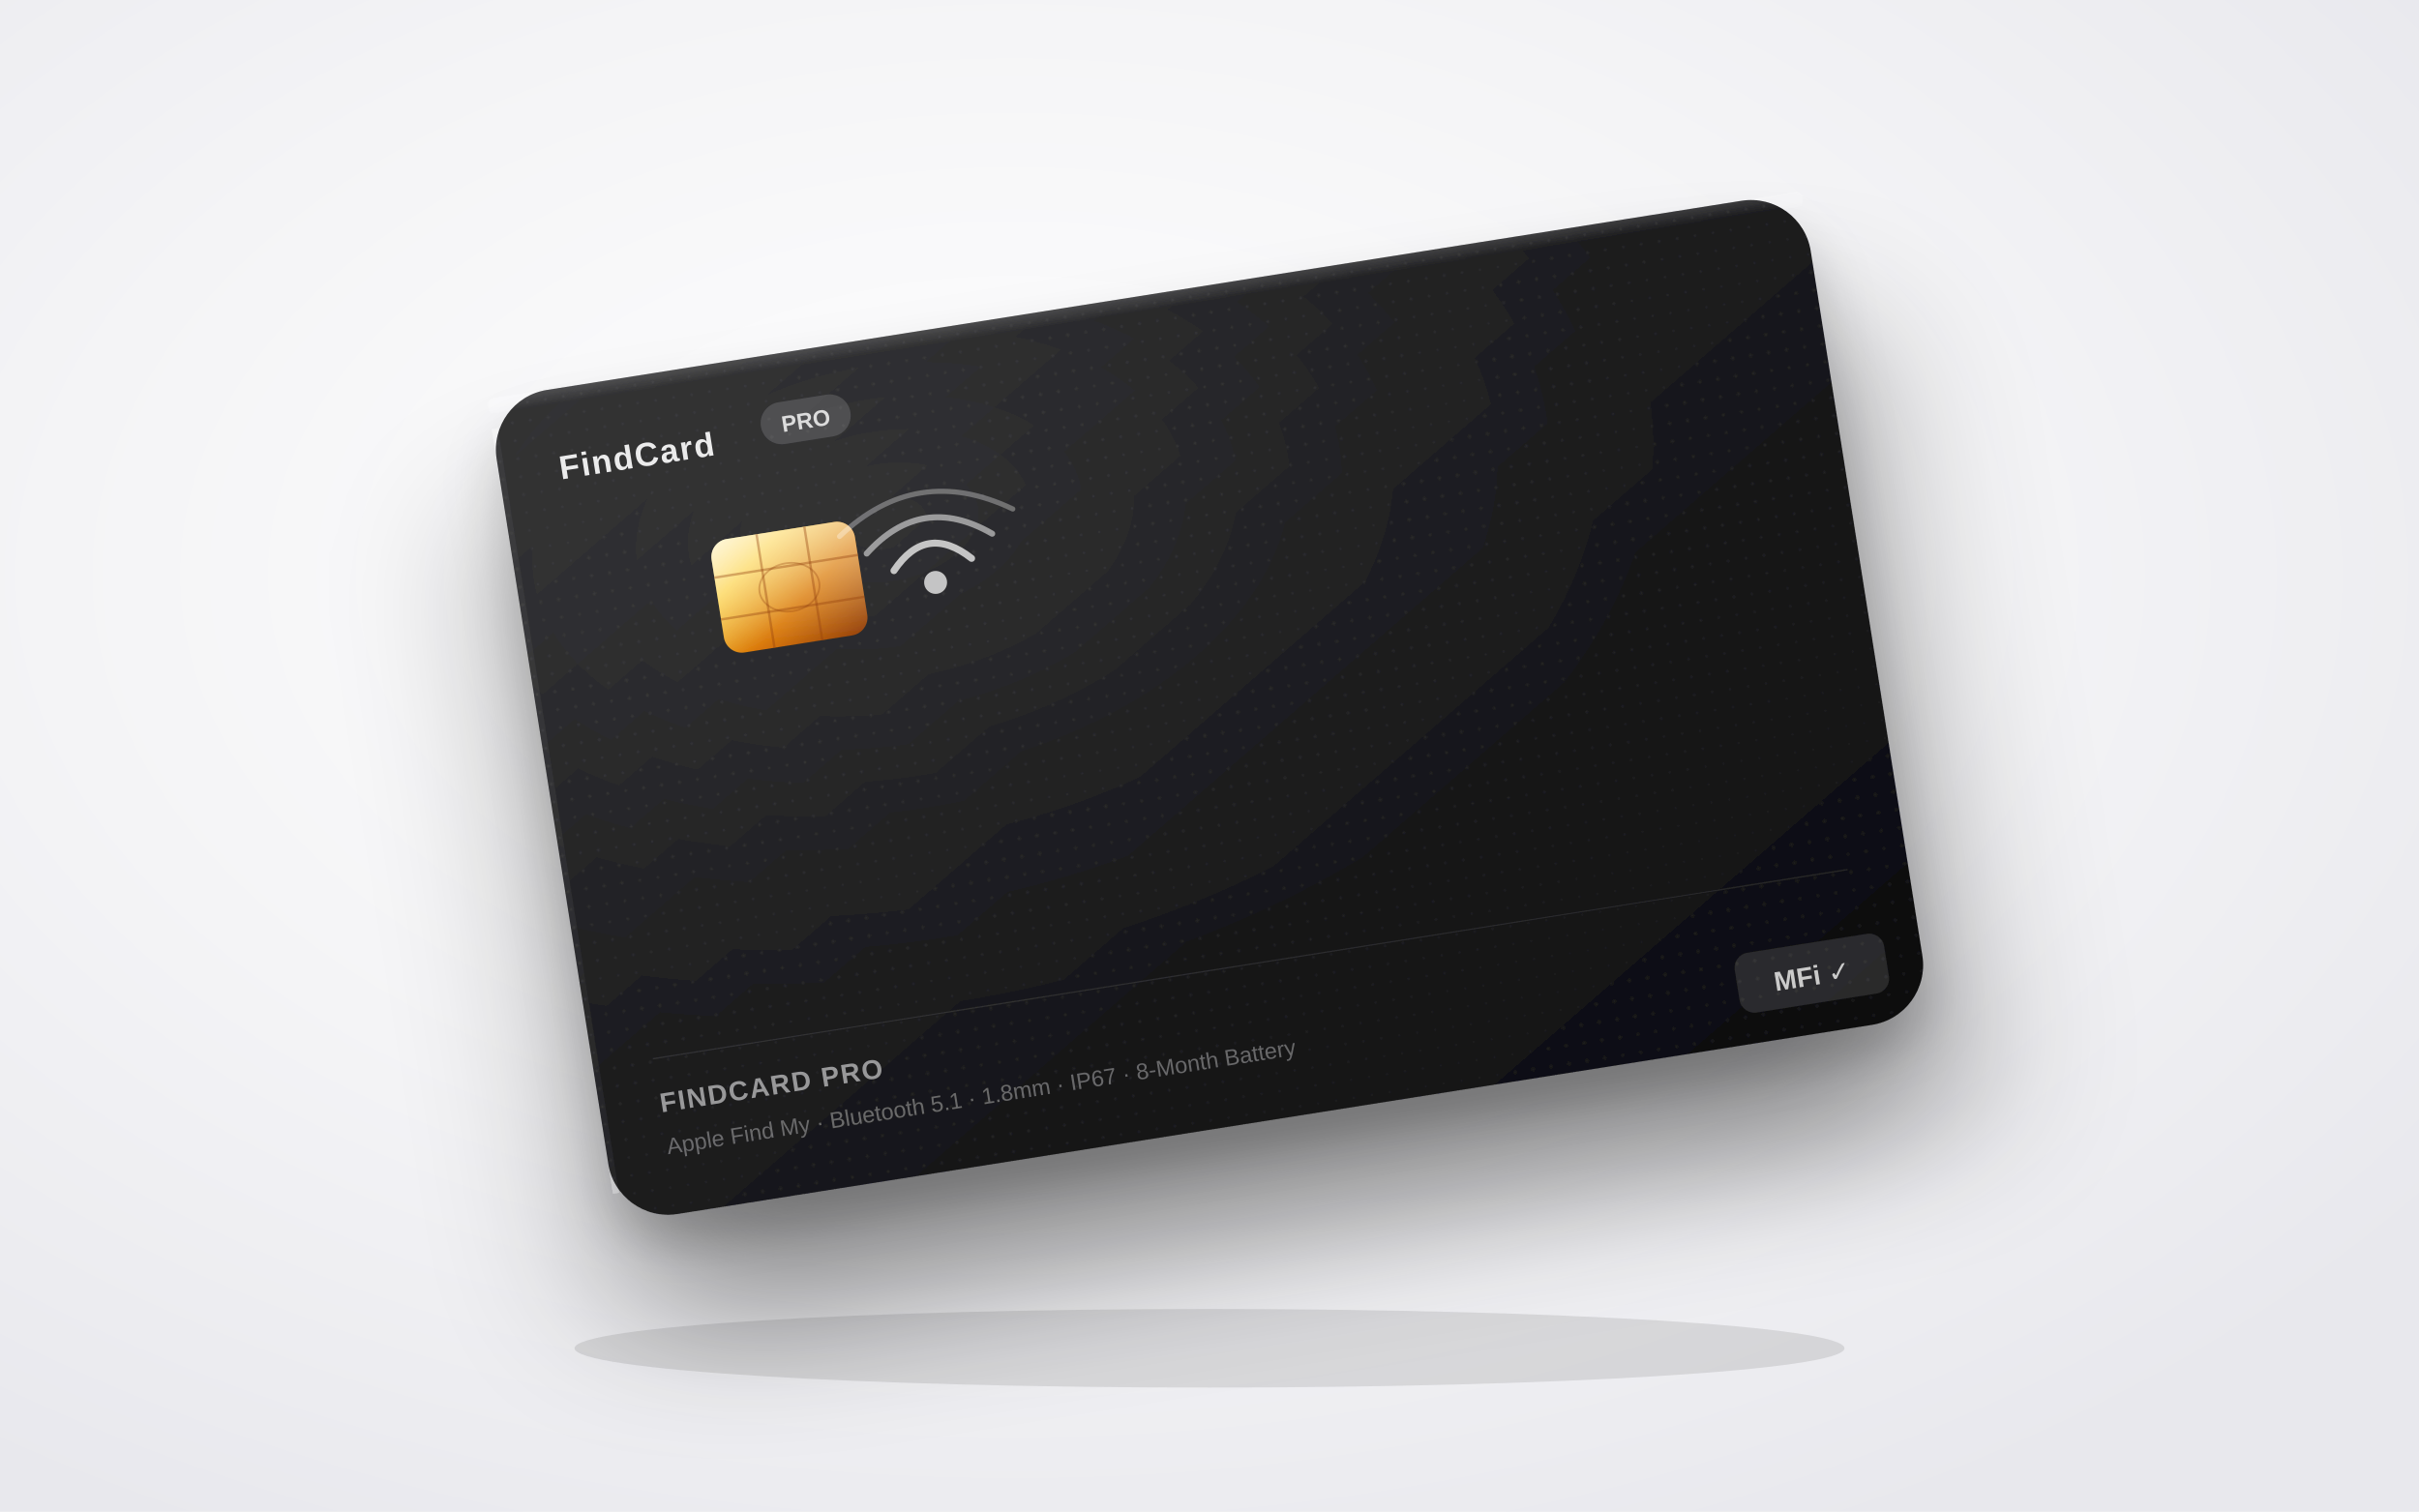
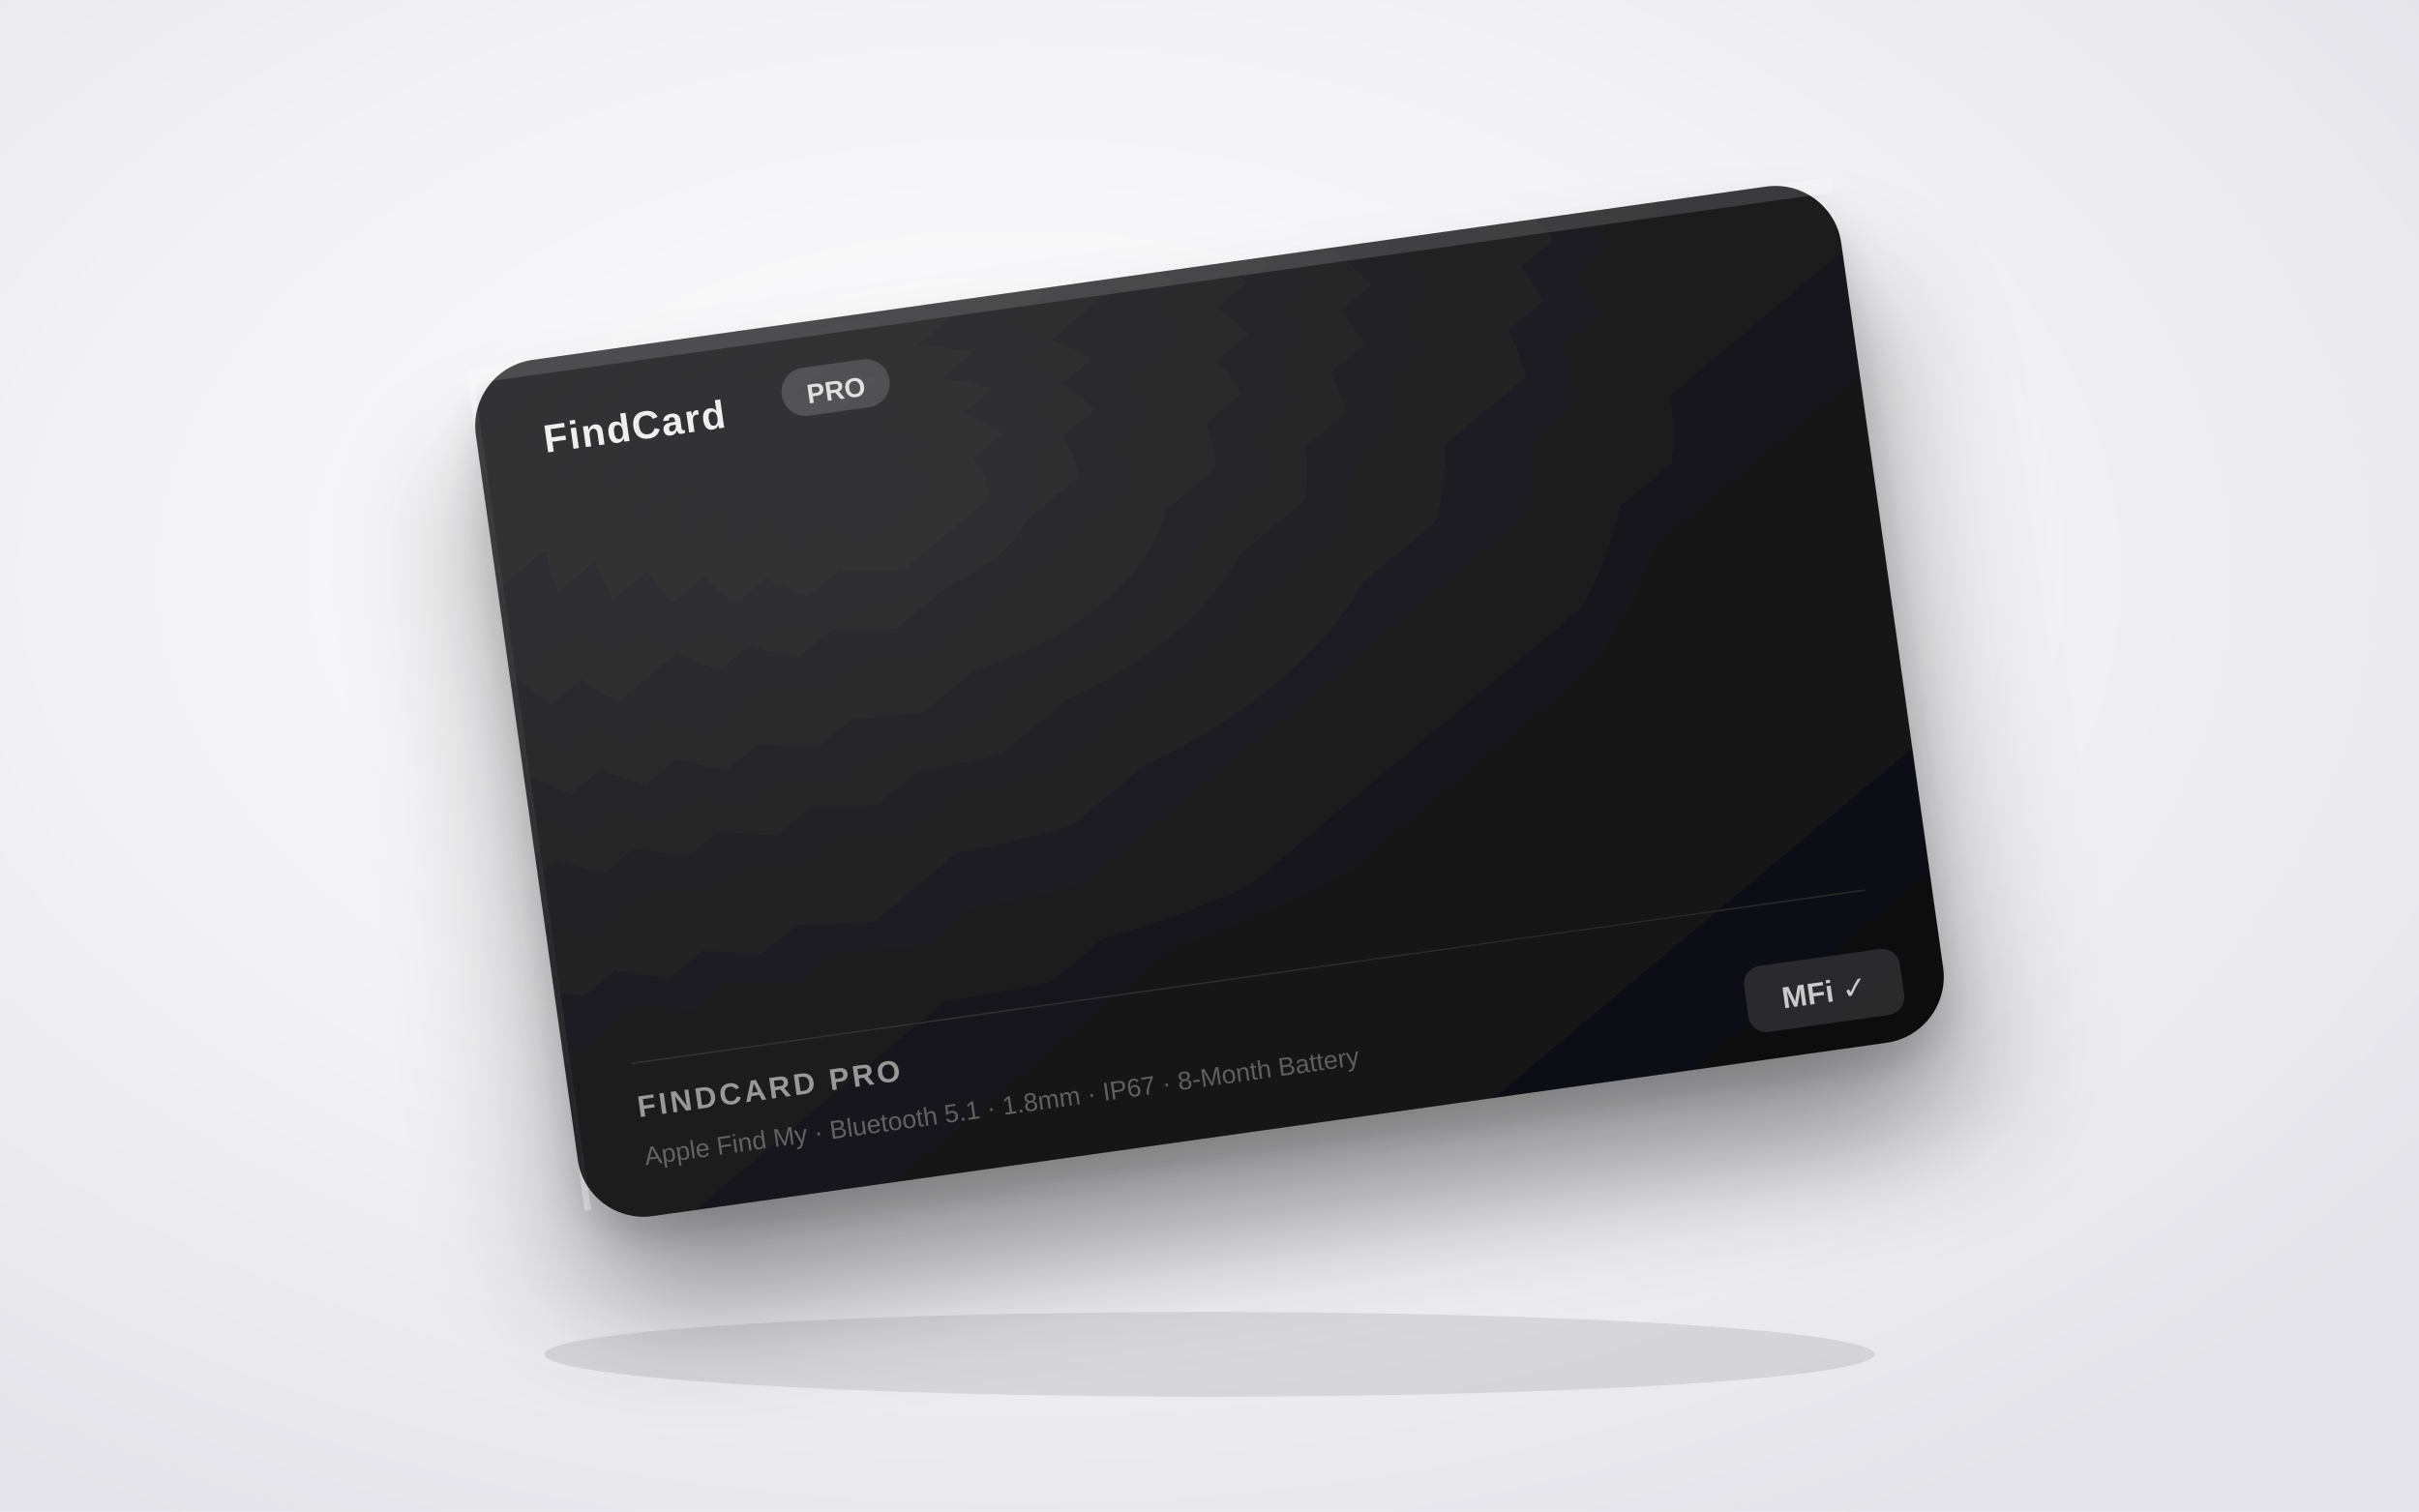
<svg xmlns="http://www.w3.org/2000/svg" viewBox="0 0 800 500" width="800" height="500">
  <defs>
    <radialGradient id="bg" cx="42%" cy="38%" r="72%">
      <stop offset="0%" stop-color="#FFFFFF" />
-       <stop offset="55%" stop-color="#F4F4F6" />
-       <stop offset="100%" stop-color="#E8E8ED" />
+       <stop offset="55%" stop-color="#F2F2F5" />
+       <stop offset="100%" stop-color="#E4E4EA" />
    </radialGradient>
    <linearGradient id="cg" x1="0%" y1="0%" x2="100%" y2="100%">
      <stop offset="0%" stop-color="#2C2C2E" />
      <stop offset="45%" stop-color="#1C1C1E" />
      <stop offset="100%" stop-color="#0D0D0F" />
    </linearGradient>
    <radialGradient id="matteHL" cx="28%" cy="22%" r="60%">
-       <stop offset="0%" stop-color="#FFFFFF" stop-opacity="0.06" />
+       <stop offset="0%" stop-color="#FFFFFF" stop-opacity="0.07" />
      <stop offset="100%" stop-color="#FFFFFF" stop-opacity="0" />
    </radialGradient>
-     <linearGradient id="topHL" x1="0%" y1="0%" x2="0%" y2="100%">
-       <stop offset="0%" stop-color="#FFFFFF" stop-opacity="0.14" />
-       <stop offset="100%" stop-color="#FFFFFF" stop-opacity="0" />
-     </linearGradient>
-     <linearGradient id="chip" x1="0%" y1="0%" x2="100%" y2="100%">
-       <stop offset="0%" stop-color="#FEF3C7" />
-       <stop offset="25%" stop-color="#FCD34D" />
-       <stop offset="60%" stop-color="#D97706" />
-       <stop offset="100%" stop-color="#92400E" />
-     </linearGradient>
-     <linearGradient id="chipHL" x1="0%" y1="0%" x2="0%" y2="100%">
-       <stop offset="0%" stop-color="#FFFBEB" stop-opacity="0.55" />
-       <stop offset="100%" stop-color="#FFFBEB" stop-opacity="0" />
-     </linearGradient>
-     <filter id="shadow" x="-30%" y="-35%" width="160%" height="210%">
-       <feGaussianBlur in="SourceAlpha" stdDeviation="26" result="b1" />
-       <feOffset in="b1" dx="2" dy="38" result="o1" />
-       <feColorMatrix in="o1" type="matrix" values="0 0 0 0 0 0 0 0 0 0 0 0 0 0 0 0 0 0 0.42 0" result="c1" />
-       <feGaussianBlur in="SourceAlpha" stdDeviation="8" result="b2" />
-       <feOffset in="b2" dx="0" dy="10" result="o2" />
-       <feColorMatrix in="o2" type="matrix" values="0 0 0 0 0 0 0 0 0 0 0 0 0 0 0 0 0 0 0.18 0" result="c2" />
+     <filter id="shadow" x="-28%" y="-32%" width="156%" height="200%">
+       <feGaussianBlur in="SourceAlpha" stdDeviation="22" result="b1" />
+       <feOffset in="b1" dx="0" dy="32" result="o1" />
+       <feColorMatrix in="o1" type="matrix" values="0 0 0 0 0 0 0 0 0 0 0 0 0 0 0 0 0 0 0.38 0" result="c1" />
+       <feGaussianBlur in="SourceAlpha" stdDeviation="6" result="b2" />
+       <feOffset in="b2" dx="0" dy="8" result="o2" />
+       <feColorMatrix in="o2" type="matrix" values="0 0 0 0 0 0 0 0 0 0 0 0 0 0 0 0 0 0 0.14 0" result="c2" />
      <feMerge>
        <feMergeNode in="c1" />
        <feMergeNode in="c2" />
        <feMergeNode in="SourceGraphic" />
      </feMerge>
    </filter>
-     <pattern id="tex" x="0" y="0" width="6" height="6" patternUnits="userSpaceOnUse">
-       <rect width="6" height="6" fill="none" />
-       <circle cx="3" cy="3" r="0.5" fill="white" opacity="0.04" />
-     </pattern>
  </defs>
  <rect width="800" height="500" fill="url(#bg)" />
-   <ellipse cx="400" cy="446" rx="210" ry="13" fill="black" opacity="0.10" />
-   <g transform="translate(400,234) rotate(-9)" filter="url(#shadow)">
-     <rect x="-220" y="-138" width="440" height="276" rx="20" fill="url(#cg)" />
-     <rect x="-220" y="-138" width="440" height="276" rx="20" fill="url(#tex)" />
-     <rect x="-220" y="-138" width="440" height="276" rx="20" fill="url(#matteHL)" />
-     <rect x="-220" y="-138" width="440" height="5" rx="2" fill="url(#topHL)" />
-     <rect x="-220" y="-128" width="2" height="256" fill="white" opacity="0.05" />
-     <g transform="translate(-155,-80)">
-       <rect x="0" y="0" width="48" height="38" rx="6" fill="url(#chip)" />
-       <rect x="0" y="0" width="48" height="38" rx="6" fill="url(#chipHL)" />
-       <line x1="16" y1="0" x2="16" y2="38" stroke="#92400E" stroke-width="0.8" opacity="0.38" />
-       <line x1="32" y1="0" x2="32" y2="38" stroke="#92400E" stroke-width="0.8" opacity="0.38" />
-       <line x1="0" y1="12" x2="48" y2="12" stroke="#92400E" stroke-width="0.8" opacity="0.38" />
-       <line x1="0" y1="26" x2="48" y2="26" stroke="#92400E" stroke-width="0.8" opacity="0.38" />
-       <ellipse cx="24" cy="19" rx="10" ry="8" fill="none" stroke="#92400E" stroke-width="0.6" opacity="0.32" />
-     </g>
-     <g transform="translate(-83,-68)" opacity="0.72">
-       <circle cx="0" cy="13" r="3.8" fill="white" />
-       <path d="M-13,7 Q0,-7 13,7" fill="none" stroke="white" stroke-width="2.3" stroke-linecap="round" />
-       <path d="M-21,0 Q0,-17 21,0" fill="none" stroke="white" stroke-width="2.0" stroke-linecap="round" opacity="0.72" />
-       <path d="M-29,-7 Q0,-27 29,-7" fill="none" stroke="white" stroke-width="1.7" stroke-linecap="round" opacity="0.44" />
-     </g>
-     <text x="-200" y="-108" font-family="'Arial Black','Arial',Helvetica,sans-serif" font-size="11" font-weight="900" fill="white" opacity="0.90" letter-spacing="0.5">FindCard</text>
-     <rect x="-132" y="-122" width="30" height="14" rx="7" fill="white" opacity="0.15" />
-     <text x="-117" y="-112" font-family="'Arial',Helvetica,sans-serif" font-size="7.5" font-weight="800" fill="white" opacity="0.80" text-anchor="middle">PRO</text>
-     <line x1="-200" y1="86" x2="200" y2="86" stroke="white" stroke-width="0.4" opacity="0.10" />
-     <text x="-200" y="104" font-family="'Arial',Helvetica,sans-serif" font-size="9" font-weight="600" fill="white" opacity="0.55" letter-spacing="0.5">FINDCARD PRO</text>
-     <text x="-200" y="118" font-family="'Arial',Helvetica,sans-serif" font-size="7.5" fill="white" opacity="0.35">Apple Find My  ·  Bluetooth 5.1  ·  1.8mm  ·  IP67  ·  8-Month Battery</text>
-     <rect x="158" y="108" width="50" height="20" rx="5" fill="white" opacity="0.12" />
-     <text x="183" y="122" font-family="'Arial',Helvetica,sans-serif" font-size="9" font-weight="700" fill="white" opacity="0.75" text-anchor="middle">MFi ✓</text>
+   <ellipse cx="400" cy="448" rx="220" ry="14" fill="black" opacity="0.09" />
+   <g transform="translate(400,232) rotate(-8)" filter="url(#shadow)">
+     <rect x="-228" y="-143" width="456" height="286" rx="22" fill="url(#cg)" />
+     <rect x="-228" y="-143" width="456" height="286" rx="22" fill="url(#matteHL)" />
+     <rect x="-228" y="-143" width="456" height="5" rx="2" fill="white" opacity="0.14" />
+     <rect x="-228" y="-138" width="2" height="276" fill="white" opacity="0.05" />
+     <text x="-206" y="-112" font-family="'Arial Black','Arial',Helvetica,sans-serif" font-size="13" font-weight="900" fill="white" opacity="0.92" letter-spacing="0.5">FindCard</text>
+     <rect x="-126" y="-128" width="36" height="16" rx="8" fill="white" opacity="0.16" />
+     <text x="-108" y="-116" font-family="'Arial',Helvetica,sans-serif" font-size="9" font-weight="800" fill="white" opacity="0.82" text-anchor="middle">PRO</text>
+     <line x1="-206" y1="92" x2="206" y2="92" stroke="white" stroke-width="0.5" opacity="0.10" />
+     <text x="-206" y="110" font-family="'Arial',Helvetica,sans-serif" font-size="10" font-weight="700" fill="white" opacity="0.55" letter-spacing="1">FINDCARD PRO</text>
+     <text x="-206" y="126" font-family="'Arial',Helvetica,sans-serif" font-size="8.5" fill="white" opacity="0.32">Apple Find My  ·  Bluetooth 5.1  ·  1.8mm  ·  IP67  ·  8-Month Battery</text>
+     <rect x="162" y="112" width="52" height="22" rx="6" fill="white" opacity="0.12" />
+     <text x="188" y="127" font-family="'Arial',Helvetica,sans-serif" font-size="10" font-weight="700" fill="white" opacity="0.75" text-anchor="middle">MFi ✓</text>
  </g>
</svg>
